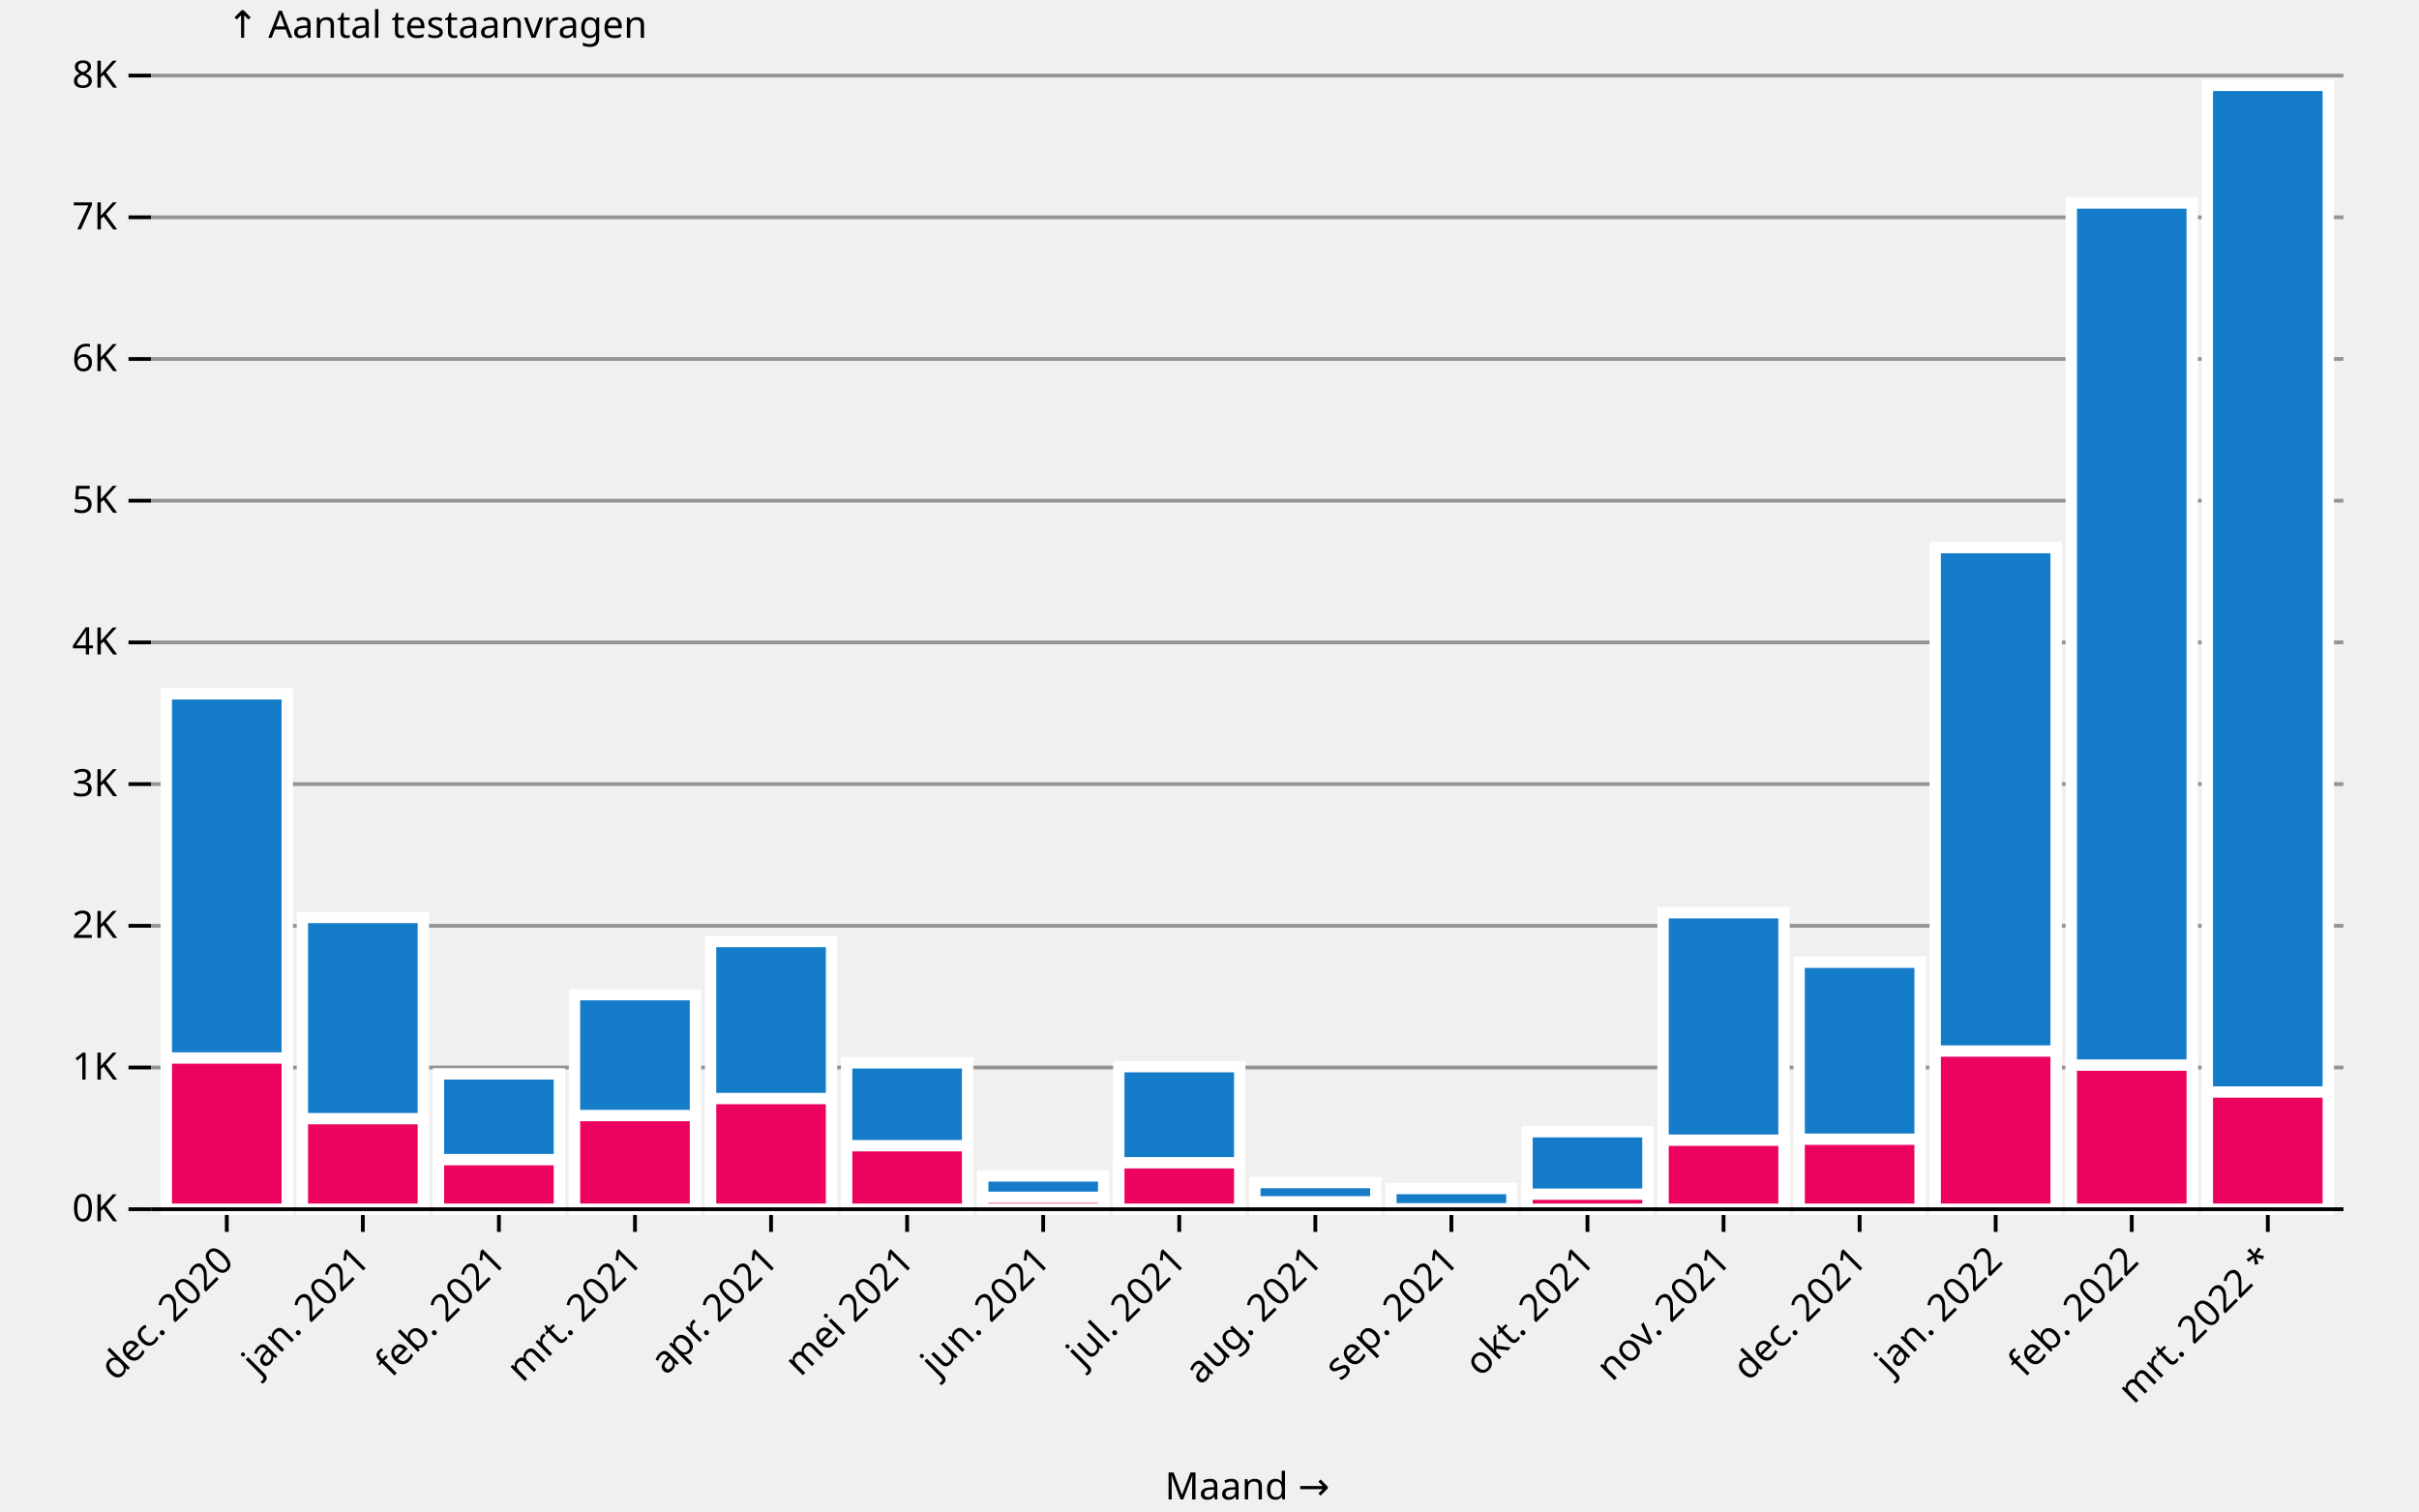
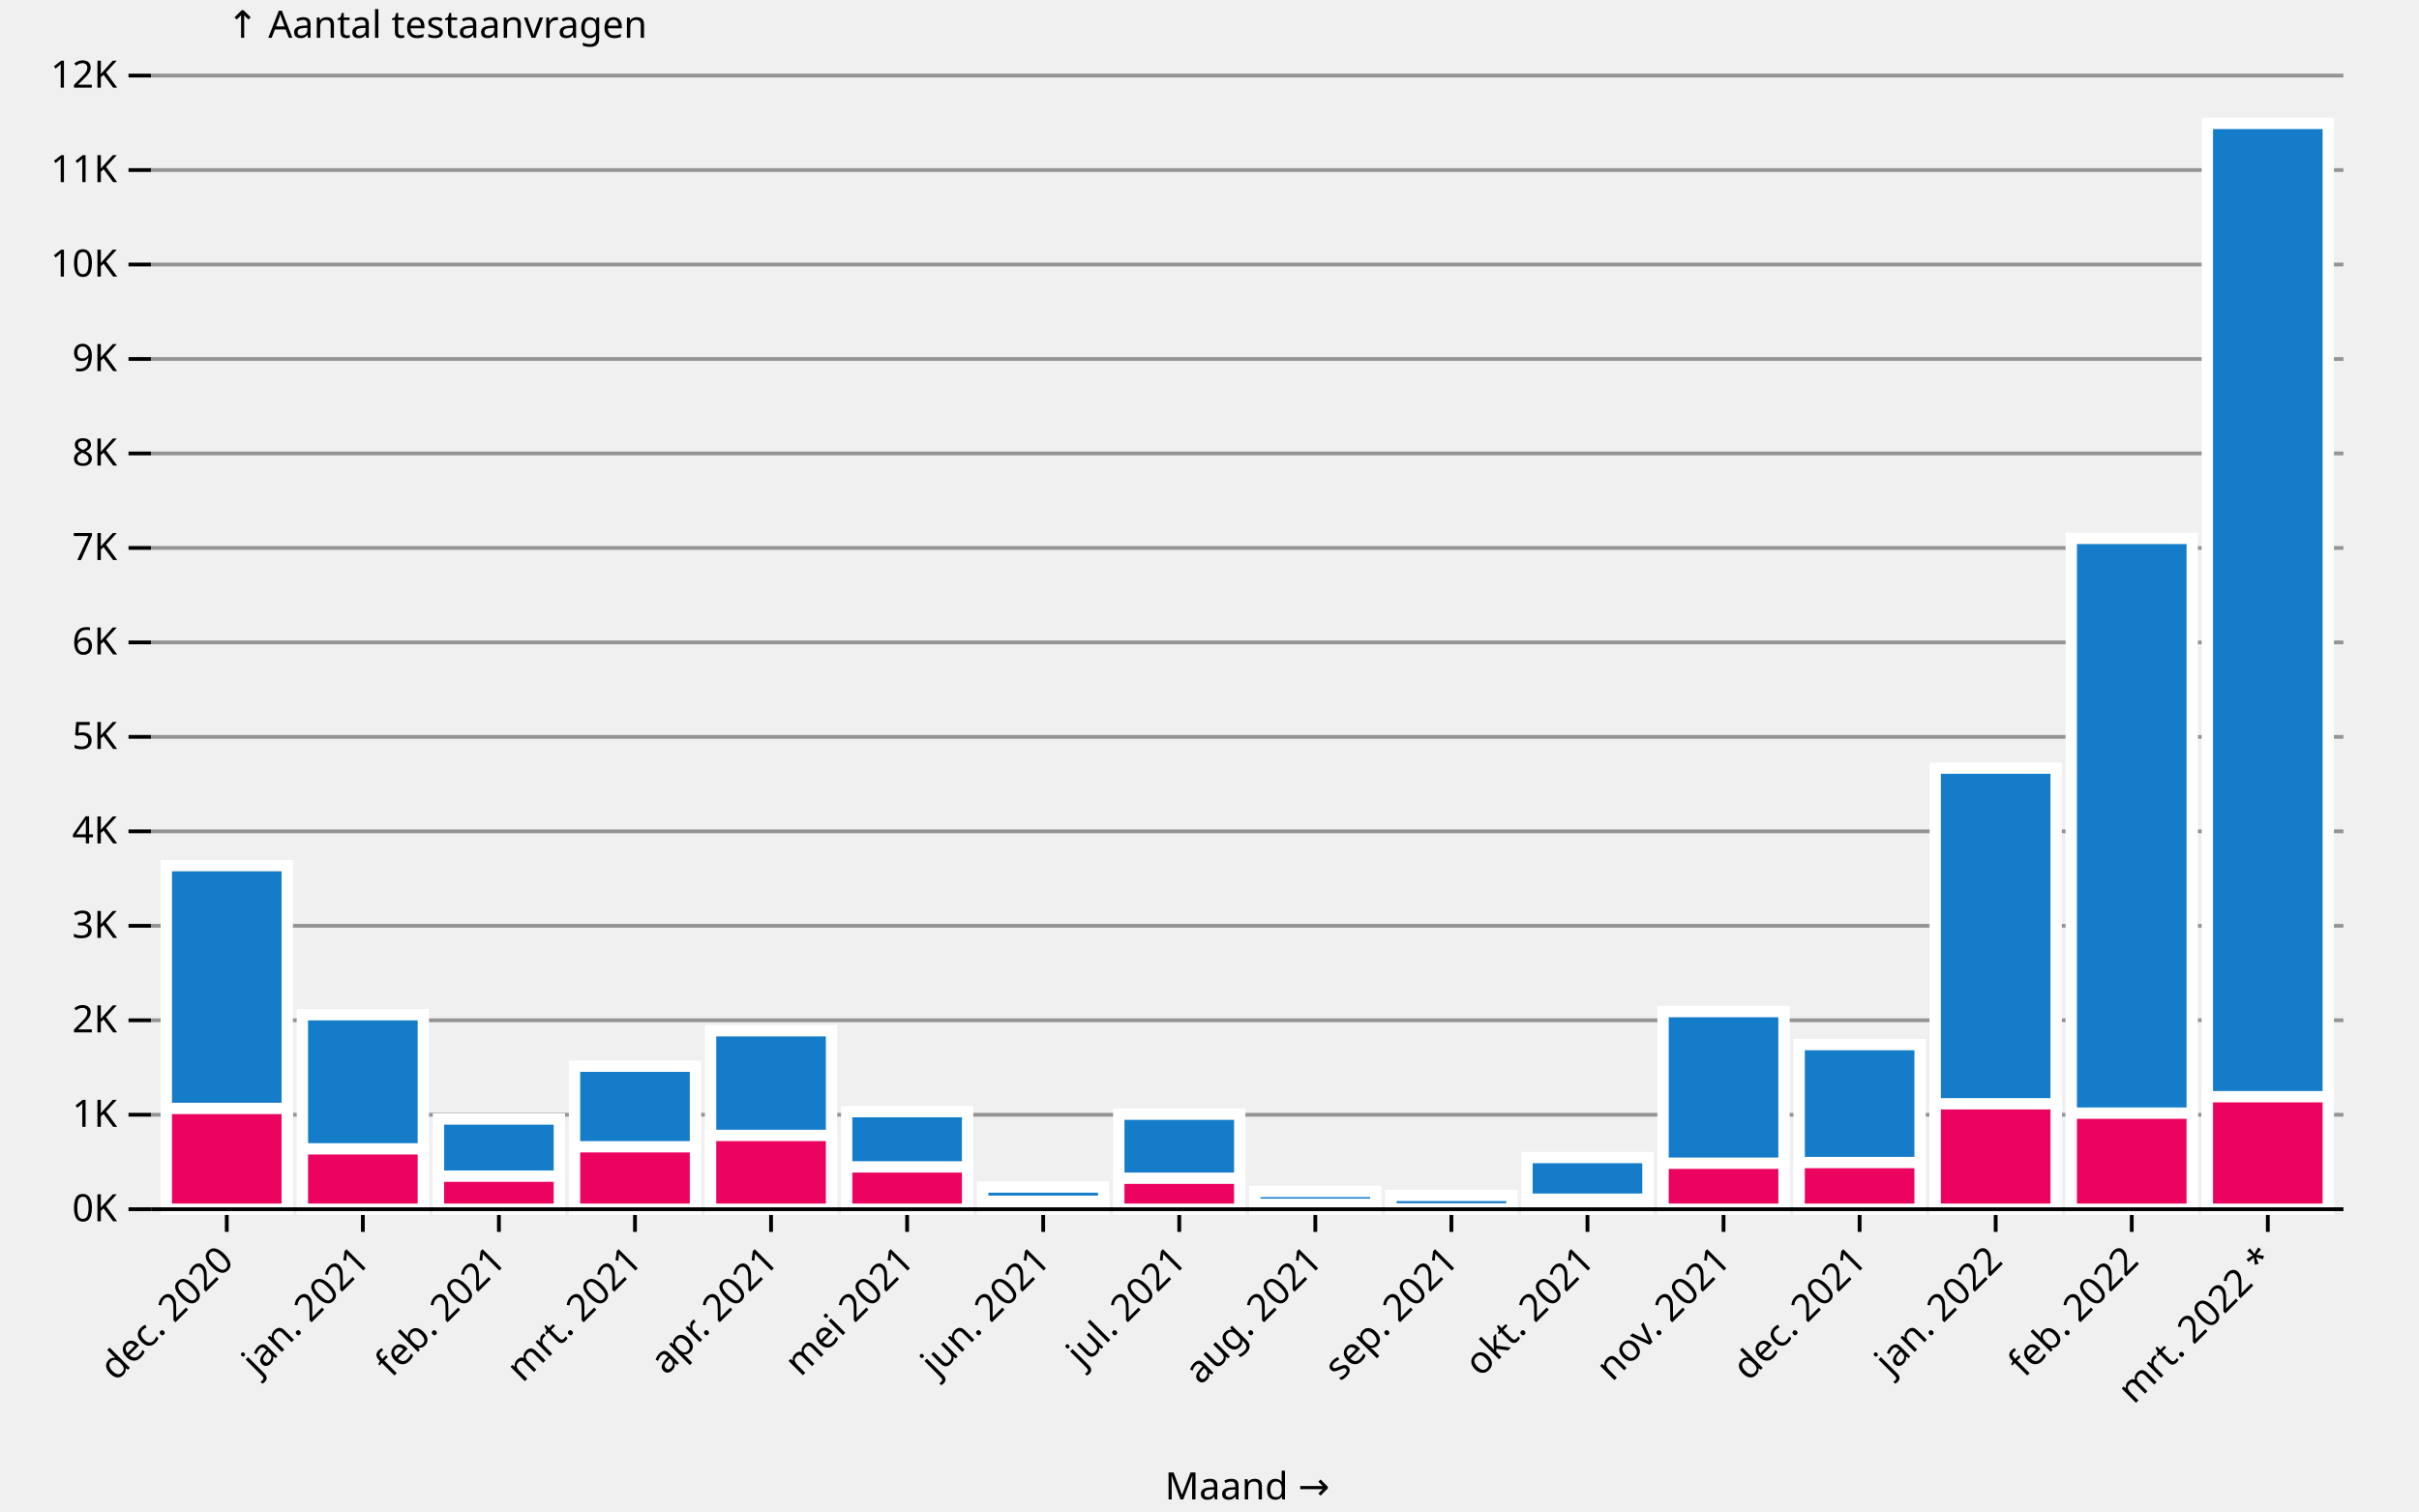
<svg xmlns="http://www.w3.org/2000/svg" class="plot-9e1b856ca2f26" fill="currentColor" font-family="system-ui, sans-serif" font-size="10" text-anchor="middle" width="640" height="400" viewBox="0 0 640 400">
  <style>
        line[stroke-opacity] {
            stroke-opacity: 1;
            stroke: #949494;
        }
</style>
  <style>
-         .plot-a2475bd551ebe {
+         .plot-e844a83769bd8 {
          display: block;
          background: white;
          height: auto;
          height: intrinsic;
          max-width: 100%;
        }
-         .plot-a2475bd551ebe text,
-         .plot-a2475bd551ebe tspan {
+         .plot-e844a83769bd8 text,
+         .plot-e844a83769bd8 tspan {
          white-space: pre;
        }
      </style>
  <g aria-label="y-axis" aria-description="↑ Aantal testaanvragen" transform="translate(40,0)" fill="none" text-anchor="end" font-variant="tabular-nums">
    <g class="tick" opacity="1" transform="translate(0,320)">
      <line stroke="currentColor" x2="-6" />
      <line stroke="currentColor" x2="580" stroke-opacity="0.1" />
      <text fill="currentColor" x="-9" dy="0.32em">0K</text>
    </g>
-     <g class="tick" opacity="1" transform="translate(0,282.5)">
+     <g class="tick" opacity="1" transform="translate(0,295)">
      <line stroke="currentColor" x2="-6" />
      <line stroke="currentColor" x2="580" stroke-opacity="0.1" />
      <text fill="currentColor" x="-9" dy="0.32em">1K</text>
    </g>
-     <g class="tick" opacity="1" transform="translate(0,245)">
+     <g class="tick" opacity="1" transform="translate(0,270)">
      <line stroke="currentColor" x2="-6" />
      <line stroke="currentColor" x2="580" stroke-opacity="0.1" />
      <text fill="currentColor" x="-9" dy="0.32em">2K</text>
    </g>
-     <g class="tick" opacity="1" transform="translate(0,207.5)">
+     <g class="tick" opacity="1" transform="translate(0,245)">
      <line stroke="currentColor" x2="-6" />
      <line stroke="currentColor" x2="580" stroke-opacity="0.1" />
      <text fill="currentColor" x="-9" dy="0.32em">3K</text>
    </g>
-     <g class="tick" opacity="1" transform="translate(0,170)">
+     <g class="tick" opacity="1" transform="translate(0,220)">
      <line stroke="currentColor" x2="-6" />
      <line stroke="currentColor" x2="580" stroke-opacity="0.1" />
      <text fill="currentColor" x="-9" dy="0.32em">4K</text>
    </g>
-     <g class="tick" opacity="1" transform="translate(0,132.5)">
+     <g class="tick" opacity="1" transform="translate(0,195)">
      <line stroke="currentColor" x2="-6" />
      <line stroke="currentColor" x2="580" stroke-opacity="0.1" />
      <text fill="currentColor" x="-9" dy="0.32em">5K</text>
    </g>
-     <g class="tick" opacity="1" transform="translate(0,95)">
+     <g class="tick" opacity="1" transform="translate(0,170)">
      <line stroke="currentColor" x2="-6" />
      <line stroke="currentColor" x2="580" stroke-opacity="0.1" />
      <text fill="currentColor" x="-9" dy="0.32em">6K</text>
    </g>
-     <g class="tick" opacity="1" transform="translate(0,57.5)">
+     <g class="tick" opacity="1" transform="translate(0,145)">
      <line stroke="currentColor" x2="-6" />
      <line stroke="currentColor" x2="580" stroke-opacity="0.1" />
      <text fill="currentColor" x="-9" dy="0.32em">7K</text>
    </g>
+     <g class="tick" opacity="1" transform="translate(0,120)">
+       <line stroke="currentColor" x2="-6" />
+       <line stroke="currentColor" x2="580" stroke-opacity="0.1" />
+       <text fill="currentColor" x="-9" dy="0.32em">8K</text>
+     </g>
+     <g class="tick" opacity="1" transform="translate(0,95)">
+       <line stroke="currentColor" x2="-6" />
+       <line stroke="currentColor" x2="580" stroke-opacity="0.1" />
+       <text fill="currentColor" x="-9" dy="0.32em">9K</text>
+     </g>
+     <g class="tick" opacity="1" transform="translate(0,70)">
+       <line stroke="currentColor" x2="-6" />
+       <line stroke="currentColor" x2="580" stroke-opacity="0.1" />
+       <text fill="currentColor" x="-9" dy="0.32em">10K</text>
+     </g>
+     <g class="tick" opacity="1" transform="translate(0,45)">
+       <line stroke="currentColor" x2="-6" />
+       <line stroke="currentColor" x2="580" stroke-opacity="0.1" />
+       <text fill="currentColor" x="-9" dy="0.32em">11K</text>
+     </g>
    <g class="tick" opacity="1" transform="translate(0,20)">
      <line stroke="currentColor" x2="-6" />
      <line stroke="currentColor" x2="580" stroke-opacity="0.1" />
-       <text fill="currentColor" x="-9" dy="0.32em">8K</text>
+       <text fill="currentColor" x="-9" dy="0.32em">12K</text>
    </g>
    <text fill="currentColor" transform="translate(20,20)" dy="-1em" text-anchor="start">↑ Aantal testaanvragen</text>
  </g>
  <g aria-label="x-axis" aria-description="Maand →" transform="translate(0,320)" fill="none" text-anchor="middle">
    <g class="tick" opacity="1" transform="translate(60,0)">
      <line stroke="currentColor" y2="6" />
      <text fill="currentColor" dy="0.32em" transform="translate(0, 11.82843) rotate(-45)" text-anchor="end">dec. 2020</text>
    </g>
    <g class="tick" opacity="1" transform="translate(96,0)">
      <line stroke="currentColor" y2="6" />
      <text fill="currentColor" dy="0.32em" transform="translate(0, 11.82843) rotate(-45)" text-anchor="end">jan. 2021</text>
    </g>
    <g class="tick" opacity="1" transform="translate(132,0)">
      <line stroke="currentColor" y2="6" />
      <text fill="currentColor" dy="0.32em" transform="translate(0, 11.82843) rotate(-45)" text-anchor="end">feb. 2021</text>
    </g>
    <g class="tick" opacity="1" transform="translate(168,0)">
      <line stroke="currentColor" y2="6" />
      <text fill="currentColor" dy="0.32em" transform="translate(0, 11.82843) rotate(-45)" text-anchor="end">mrt. 2021</text>
    </g>
    <g class="tick" opacity="1" transform="translate(204,0)">
      <line stroke="currentColor" y2="6" />
      <text fill="currentColor" dy="0.32em" transform="translate(0, 11.82843) rotate(-45)" text-anchor="end">apr. 2021</text>
    </g>
    <g class="tick" opacity="1" transform="translate(240,0)">
      <line stroke="currentColor" y2="6" />
      <text fill="currentColor" dy="0.32em" transform="translate(0, 11.82843) rotate(-45)" text-anchor="end">mei 2021</text>
    </g>
    <g class="tick" opacity="1" transform="translate(276,0)">
      <line stroke="currentColor" y2="6" />
      <text fill="currentColor" dy="0.32em" transform="translate(0, 11.82843) rotate(-45)" text-anchor="end">jun. 2021</text>
    </g>
    <g class="tick" opacity="1" transform="translate(312,0)">
      <line stroke="currentColor" y2="6" />
      <text fill="currentColor" dy="0.32em" transform="translate(0, 11.82843) rotate(-45)" text-anchor="end">jul. 2021</text>
    </g>
    <g class="tick" opacity="1" transform="translate(348,0)">
      <line stroke="currentColor" y2="6" />
      <text fill="currentColor" dy="0.32em" transform="translate(0, 11.82843) rotate(-45)" text-anchor="end">aug. 2021</text>
    </g>
    <g class="tick" opacity="1" transform="translate(384,0)">
      <line stroke="currentColor" y2="6" />
      <text fill="currentColor" dy="0.32em" transform="translate(0, 11.82843) rotate(-45)" text-anchor="end">sep. 2021</text>
    </g>
    <g class="tick" opacity="1" transform="translate(420,0)">
      <line stroke="currentColor" y2="6" />
      <text fill="currentColor" dy="0.32em" transform="translate(0, 11.82843) rotate(-45)" text-anchor="end">okt. 2021</text>
    </g>
    <g class="tick" opacity="1" transform="translate(456,0)">
      <line stroke="currentColor" y2="6" />
      <text fill="currentColor" dy="0.32em" transform="translate(0, 11.82843) rotate(-45)" text-anchor="end">nov. 2021</text>
    </g>
    <g class="tick" opacity="1" transform="translate(492,0)">
      <line stroke="currentColor" y2="6" />
      <text fill="currentColor" dy="0.32em" transform="translate(0, 11.82843) rotate(-45)" text-anchor="end">dec. 2021</text>
    </g>
    <g class="tick" opacity="1" transform="translate(528,0)">
      <line stroke="currentColor" y2="6" />
      <text fill="currentColor" dy="0.32em" transform="translate(0, 11.82843) rotate(-45)" text-anchor="end">jan. 2022</text>
    </g>
    <g class="tick" opacity="1" transform="translate(564,0)">
      <line stroke="currentColor" y2="6" />
      <text fill="currentColor" dy="0.32em" transform="translate(0, 11.82843) rotate(-45)" text-anchor="end">feb. 2022</text>
    </g>
    <g class="tick" opacity="1" transform="translate(600,0)">
      <line stroke="currentColor" y2="6" />
      <text fill="currentColor" dy="0.32em" transform="translate(0, 11.82843) rotate(-45)" text-anchor="end">mrt. 2022 *</text>
    </g>
    <text fill="currentColor" transform="translate(330,80)" dy="-0.32em" text-anchor="middle">Maand →</text>
  </g>
  <g aria-label="bar" fill="#157CCA" stroke="white" stroke-width="3">
-     <rect x="44" width="32" y="183.612" height="136.388" />
-     <rect x="80" width="32" y="242.787" height="77.213" />
-     <rect x="116" width="32" y="284.188" height="35.812" />
-     <rect x="152" width="32" y="263.225" height="56.775" />
-     <rect x="188" width="32" y="249.162" height="70.838" />
-     <rect x="224" width="32" y="281.262" height="38.738" />
-     <rect x="260" width="32" y="311.187" height="8.813" />
-     <rect x="296" width="32" y="282.275" height="37.725" />
-     <rect x="332" width="32" y="312.95" height="7.05" />
-     <rect x="368" width="32" y="314.525" height="5.475" />
-     <rect x="404" width="32" y="299.488" height="20.512" />
-     <rect x="440" width="32" y="241.55" height="78.45" />
-     <rect x="476" width="32" y="254.637" height="65.363" />
-     <rect x="512" width="32" y="144.913" height="175.087" />
-     <rect x="548" width="32" y="53.713" height="266.288" />
-     <rect x="584" width="32" y="22.587" height="297.413" />
+     <rect x="44" width="32" y="229.075" height="90.925" />
+     <rect x="80" width="32" y="268.525" height="51.475" />
+     <rect x="116" width="32" y="296.125" height="23.875" />
+     <rect x="152" width="32" y="282.15" height="37.85" />
+     <rect x="188" width="32" y="272.775" height="47.225" />
+     <rect x="224" width="32" y="294.175" height="25.825" />
+     <rect x="260" width="32" y="314.125" height="5.875" />
+     <rect x="296" width="32" y="294.85" height="25.15" />
+     <rect x="332" width="32" y="315.3" height="4.7" />
+     <rect x="368" width="32" y="316.35" height="3.65" />
+     <rect x="404" width="32" y="306.325" height="13.675" />
+     <rect x="440" width="32" y="267.7" height="52.3" />
+     <rect x="476" width="32" y="276.425" height="43.575" />
+     <rect x="512" width="32" y="203.275" height="116.725" />
+     <rect x="548" width="32" y="142.475" height="177.525" />
+     <rect x="584" width="32" y="32.65" height="287.35" />
  </g>
  <g aria-label="bar" fill="#ec025f" stroke="white" stroke-width="3">
-     <rect x="44" width="32" y="279.988" height="40.012" />
-     <rect x="80" width="32" y="296.038" height="23.962" />
-     <rect x="116" width="32" y="306.875" height="13.125" />
-     <rect x="152" width="32" y="295.212" height="24.788" />
-     <rect x="188" width="32" y="290.712" height="29.288" />
-     <rect x="224" width="32" y="303.2" height="16.8" />
-     <rect x="260" width="32" y="316.85" height="3.15" />
-     <rect x="296" width="32" y="307.7" height="12.3" />
-     <rect x="332" width="32" y="318.05" height="1.95" />
-     <rect x="368" width="32" y="319.887" height="0.113" />
-     <rect x="404" width="32" y="316.025" height="3.975" />
-     <rect x="440" width="32" y="301.737" height="18.263" />
-     <rect x="476" width="32" y="301.475" height="18.525" />
-     <rect x="512" width="32" y="278.15" height="41.85" />
-     <rect x="548" width="32" y="281.863" height="38.137" />
-     <rect x="584" width="32" y="288.988" height="31.012" />
+     <rect x="44" width="32" y="293.325" height="26.675" />
+     <rect x="80" width="32" y="304.025" height="15.975" />
+     <rect x="116" width="32" y="311.25" height="8.75" />
+     <rect x="152" width="32" y="303.475" height="16.525" />
+     <rect x="188" width="32" y="300.475" height="19.525" />
+     <rect x="224" width="32" y="308.8" height="11.2" />
+     <rect x="260" width="32" y="317.9" height="2.1" />
+     <rect x="296" width="32" y="311.8" height="8.2" />
+     <rect x="332" width="32" y="318.7" height="1.3" />
+     <rect x="368" width="32" y="319.925" height="0.075" />
+     <rect x="404" width="32" y="317.35" height="2.65" />
+     <rect x="440" width="32" y="307.825" height="12.175" />
+     <rect x="476" width="32" y="307.65" height="12.35" />
+     <rect x="512" width="32" y="292.1" height="27.9" />
+     <rect x="548" width="32" y="294.575" height="25.425" />
+     <rect x="584" width="32" y="290.225" height="29.775" />
  </g>
  <g aria-label="rule" stroke="currentColor">
    <line x1="40" x2="620" y1="320" y2="320" />
  </g>
</svg>
